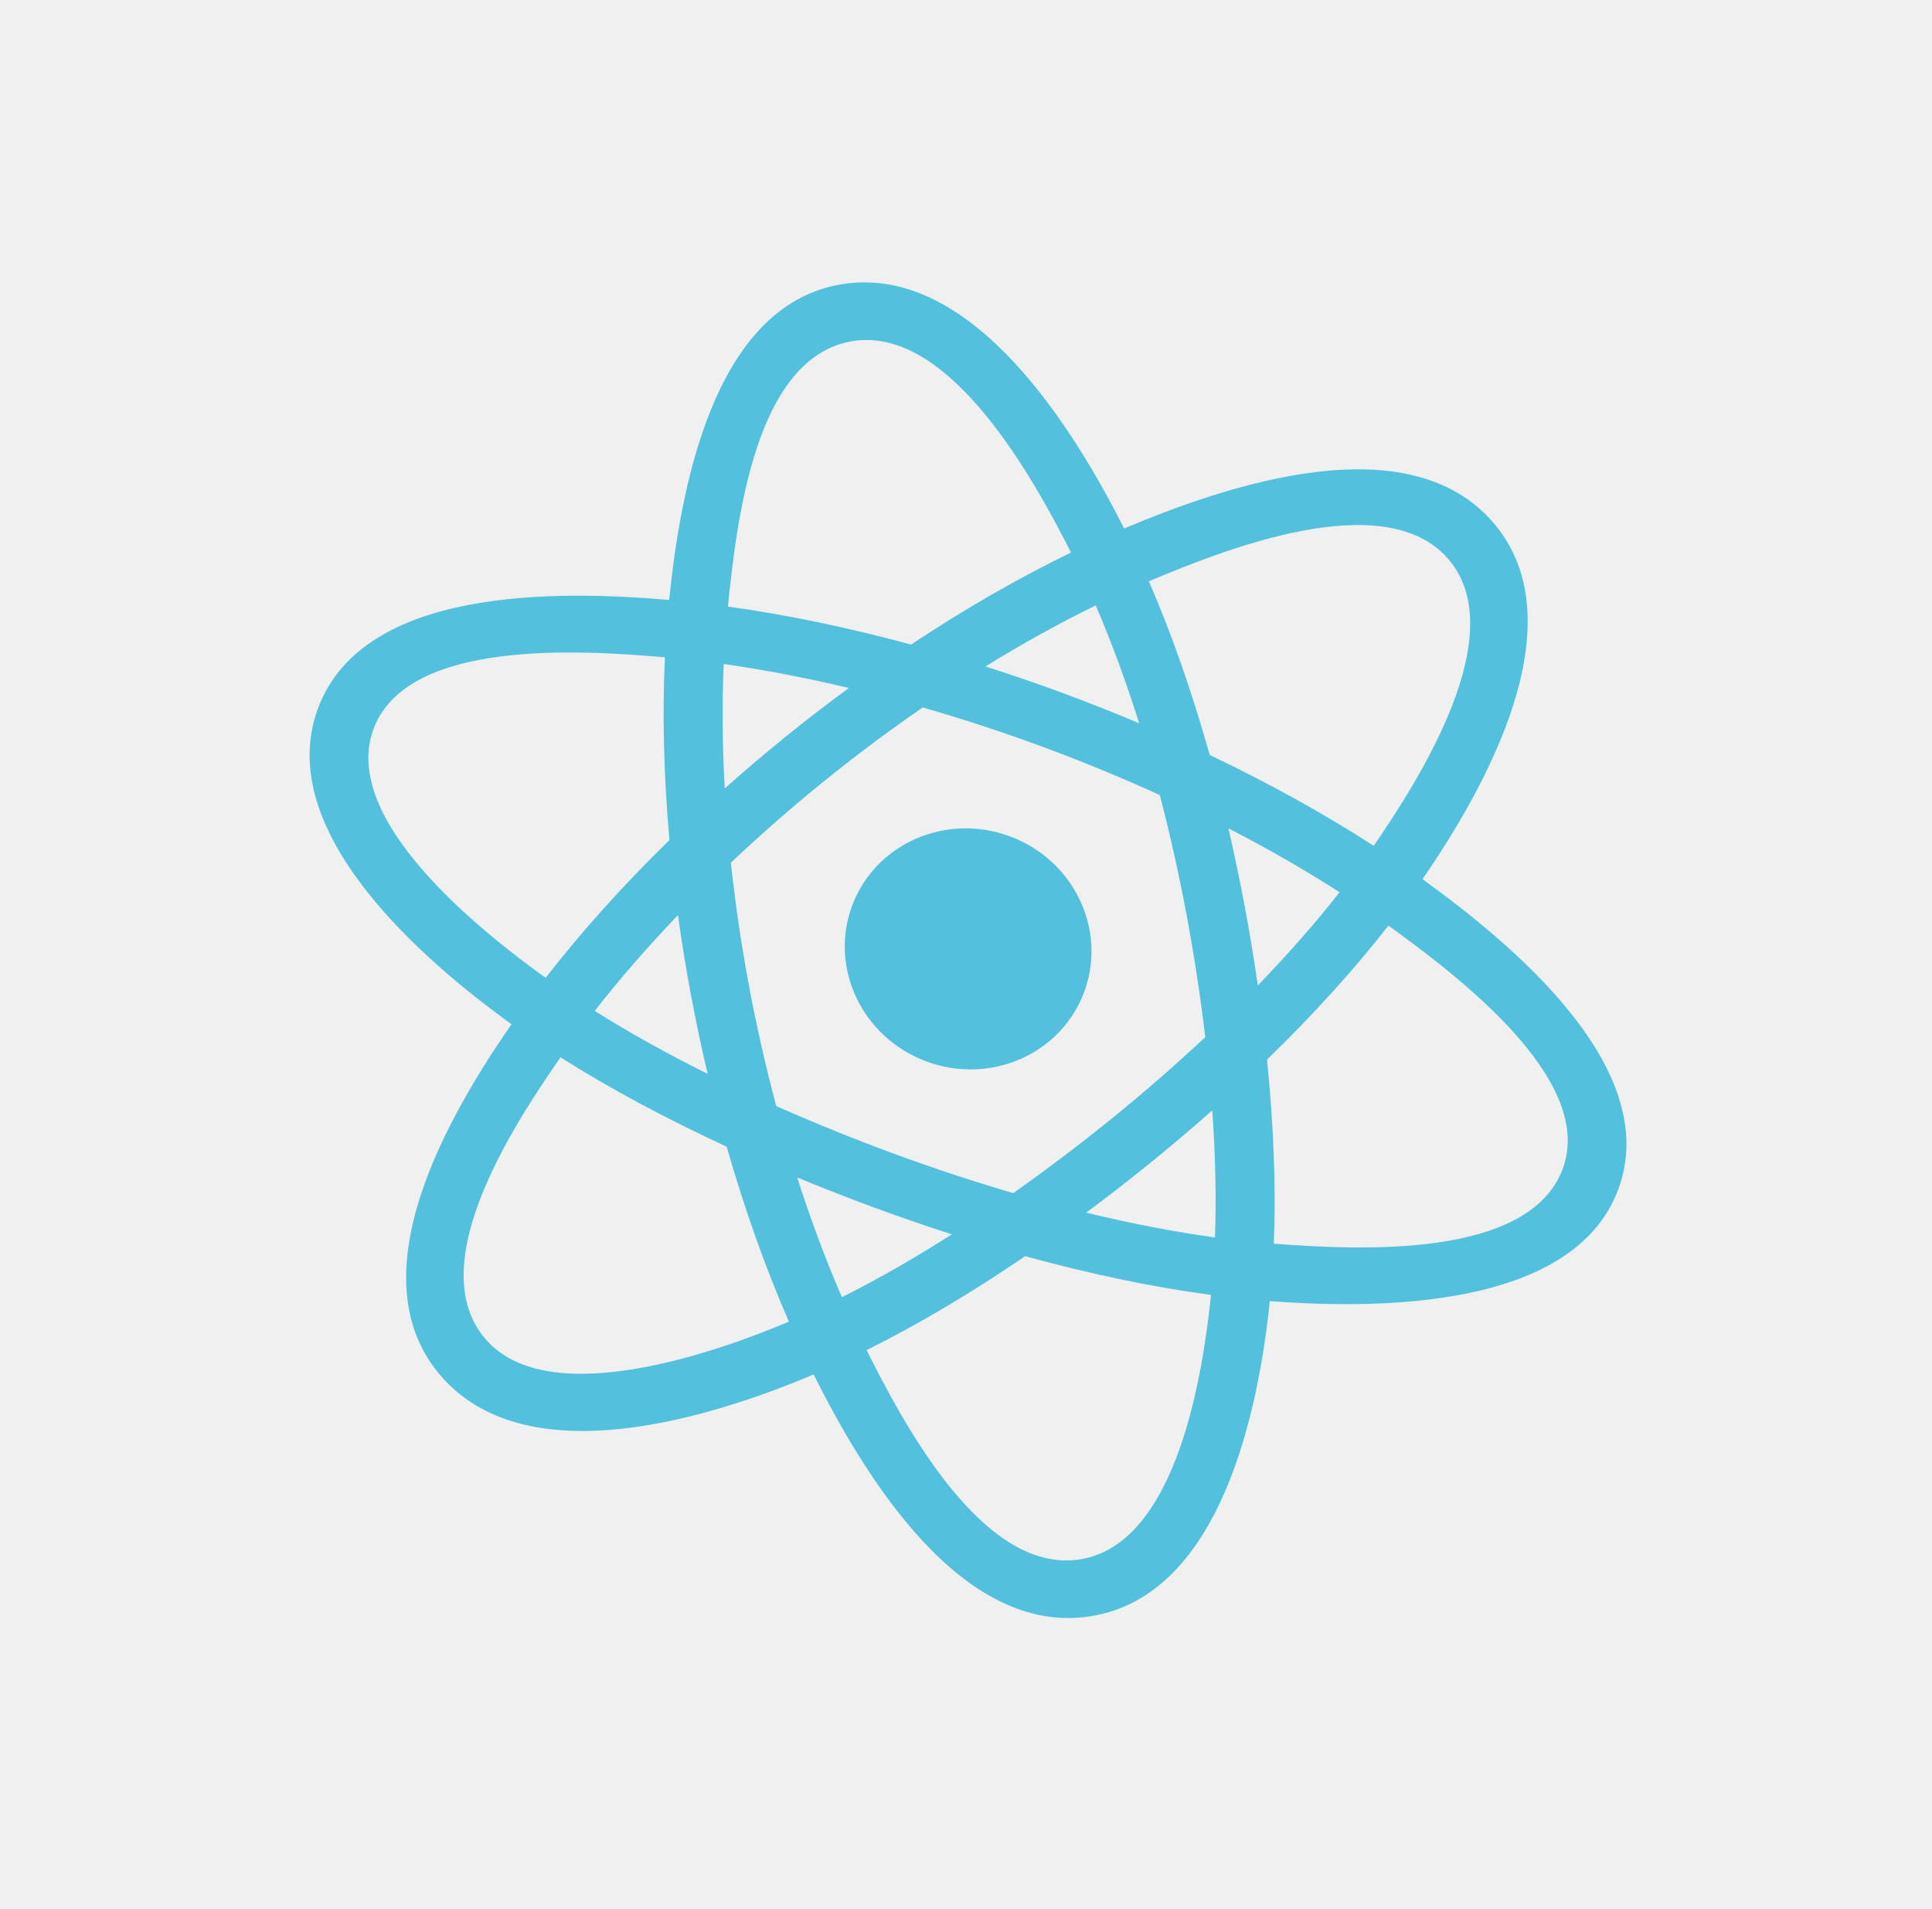
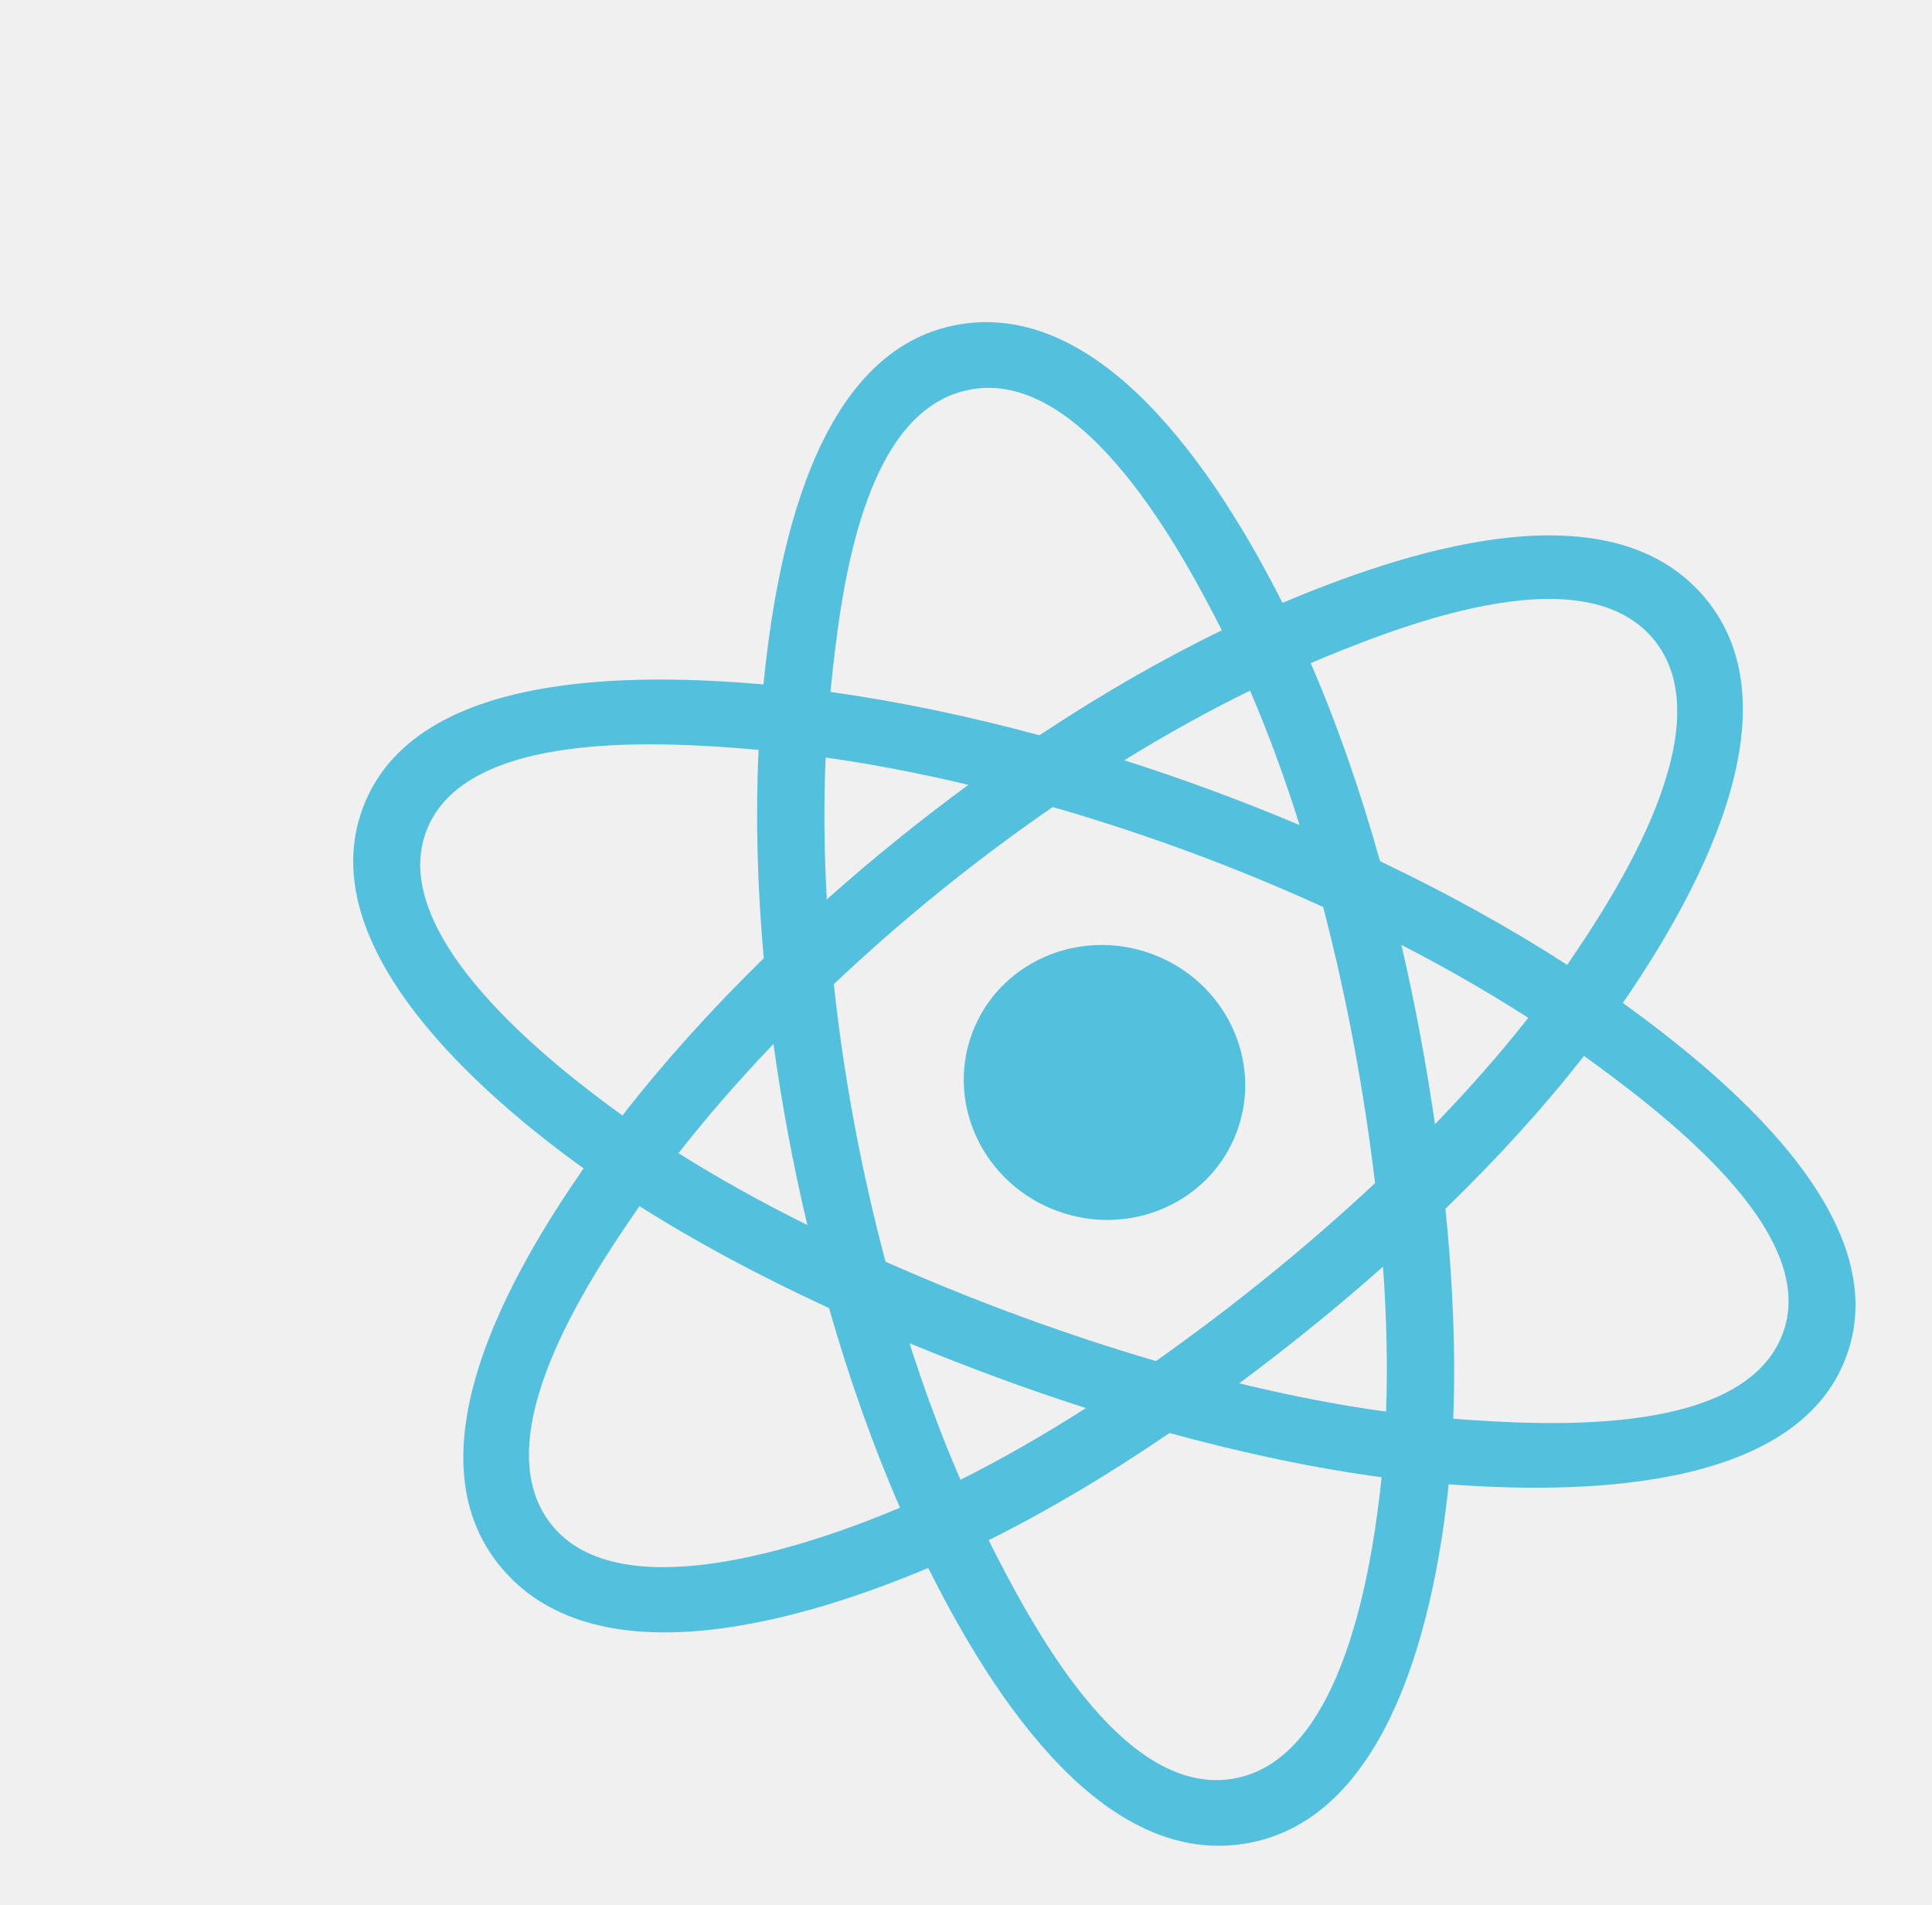
- <svg xmlns="http://www.w3.org/2000/svg" width="81" height="80" viewBox="0 0 81 80" fill="none">
+ <svg xmlns="http://www.w3.org/2000/svg" width="71" height="70" viewBox="0 0 71 70" fill="none">
  <g clip-path="url(#clip0_1479_21414)">
    <path d="M45.458 41.578C46.421 38.971 45.023 36.052 42.334 35.058C39.645 34.065 36.684 35.373 35.721 37.98C34.757 40.587 36.157 43.506 38.845 44.499C41.534 45.493 44.495 44.185 45.458 41.578Z" fill="#53C1DE" />
    <path fill-rule="evenodd" clip-rule="evenodd" d="M59.639 36.857C62.164 33.186 66.232 26.151 62.617 21.921C59.019 17.71 51.323 20.389 47.13 22.154C45.09 18.119 40.81 11.039 35.314 11.912C29.841 12.781 28.51 20.685 28.055 25.15C23.396 24.752 15.221 24.582 13.328 29.706C11.44 34.816 17.672 40.22 21.446 42.936C18.877 46.645 14.858 53.437 18.459 57.652C22.084 61.895 29.877 59.406 34.111 57.62C36.163 61.712 40.251 68.625 45.727 67.755C51.221 66.883 52.774 59.034 53.238 54.545C57.743 54.885 65.986 54.897 67.85 49.851C69.725 44.776 63.372 39.555 59.639 36.857ZM53.406 52.138C53.499 49.765 53.399 47.169 53.12 44.421C55.047 42.551 56.763 40.659 58.212 38.802C60.946 40.787 66.914 45.22 65.521 48.99C64.115 52.796 56.961 52.402 53.406 52.138ZM45.282 65.37C41.197 66.019 37.85 59.615 36.332 56.599C38.47 55.538 40.706 54.211 42.981 52.661C45.701 53.408 48.328 53.958 50.773 54.286C50.441 57.459 49.386 64.718 45.282 65.37ZM20.346 56.125C17.661 52.983 21.608 47.056 23.5 44.324C25.556 45.628 27.901 46.886 30.466 48.07C31.214 50.685 32.095 53.161 33.075 55.406C30.427 56.524 23.044 59.282 20.346 56.125ZM15.657 30.567C17.068 26.747 24.44 27.259 27.877 27.556C27.764 29.96 27.828 32.541 28.067 35.215C26.12 37.119 24.368 39.069 22.875 40.992C20.204 39.067 14.245 34.389 15.657 30.567ZM35.759 14.298C39.862 13.646 43.419 20.239 44.902 23.163C42.709 24.227 40.45 25.526 38.198 27.02C35.549 26.303 32.958 25.766 30.518 25.428C30.886 21.827 31.661 14.949 35.759 14.298ZM51.502 34.725C53.163 35.58 54.725 36.479 56.162 37.404C55.153 38.691 54.003 40.001 52.735 41.311C52.415 39.103 52.007 36.904 51.502 34.725ZM45.938 25.38C46.596 26.905 47.206 28.563 47.76 30.321C45.649 29.429 43.499 28.634 41.316 27.939C42.876 26.976 44.426 26.119 45.938 25.38ZM30.385 33.052C30.283 31.241 30.269 29.493 30.343 27.837C32.023 28.075 33.784 28.412 35.59 28.841C33.787 30.163 32.05 31.568 30.385 33.052ZM29.669 45.018C27.955 44.165 26.367 43.281 24.934 42.378C25.972 41.049 27.144 39.701 28.425 38.364C28.732 40.597 29.148 42.818 29.669 45.018ZM35.297 54.38C34.62 52.817 33.991 51.133 33.423 49.361C35.552 50.241 37.715 51.041 39.908 51.745C38.33 52.752 36.785 53.635 35.297 54.38ZM50.825 46.548C50.959 48.428 50.998 50.213 50.938 51.875C49.228 51.641 47.417 51.292 45.541 50.836C47.363 49.48 49.13 48.052 50.825 46.548ZM42.481 50.017C39.094 49.025 35.772 47.795 32.544 46.367C31.65 43.014 31.012 39.601 30.642 36.165C33.148 33.799 35.837 31.621 38.687 29.657C42.082 30.636 45.409 31.864 48.625 33.33C49.496 36.669 50.124 40.064 50.532 43.478C48.011 45.837 45.31 48.017 42.481 50.017ZM60.731 23.448C63.428 26.605 59.42 32.797 57.593 35.458C55.518 34.116 53.201 32.832 50.716 31.648C49.981 29.026 49.124 26.572 48.167 24.368C51.241 23.077 58.06 20.322 60.731 23.448Z" fill="#53C1DE" />
  </g>
  <defs>
    <clipPath id="clip0_1479_21414">
-       <rect width="62" height="62" fill="white" transform="translate(22.2383) rotate(20.2782)" />
+       <rect width="72" height="72" fill="white" transform="translate(22.2383) rotate(20.2782)" />
    </clipPath>
  </defs>
</svg>
